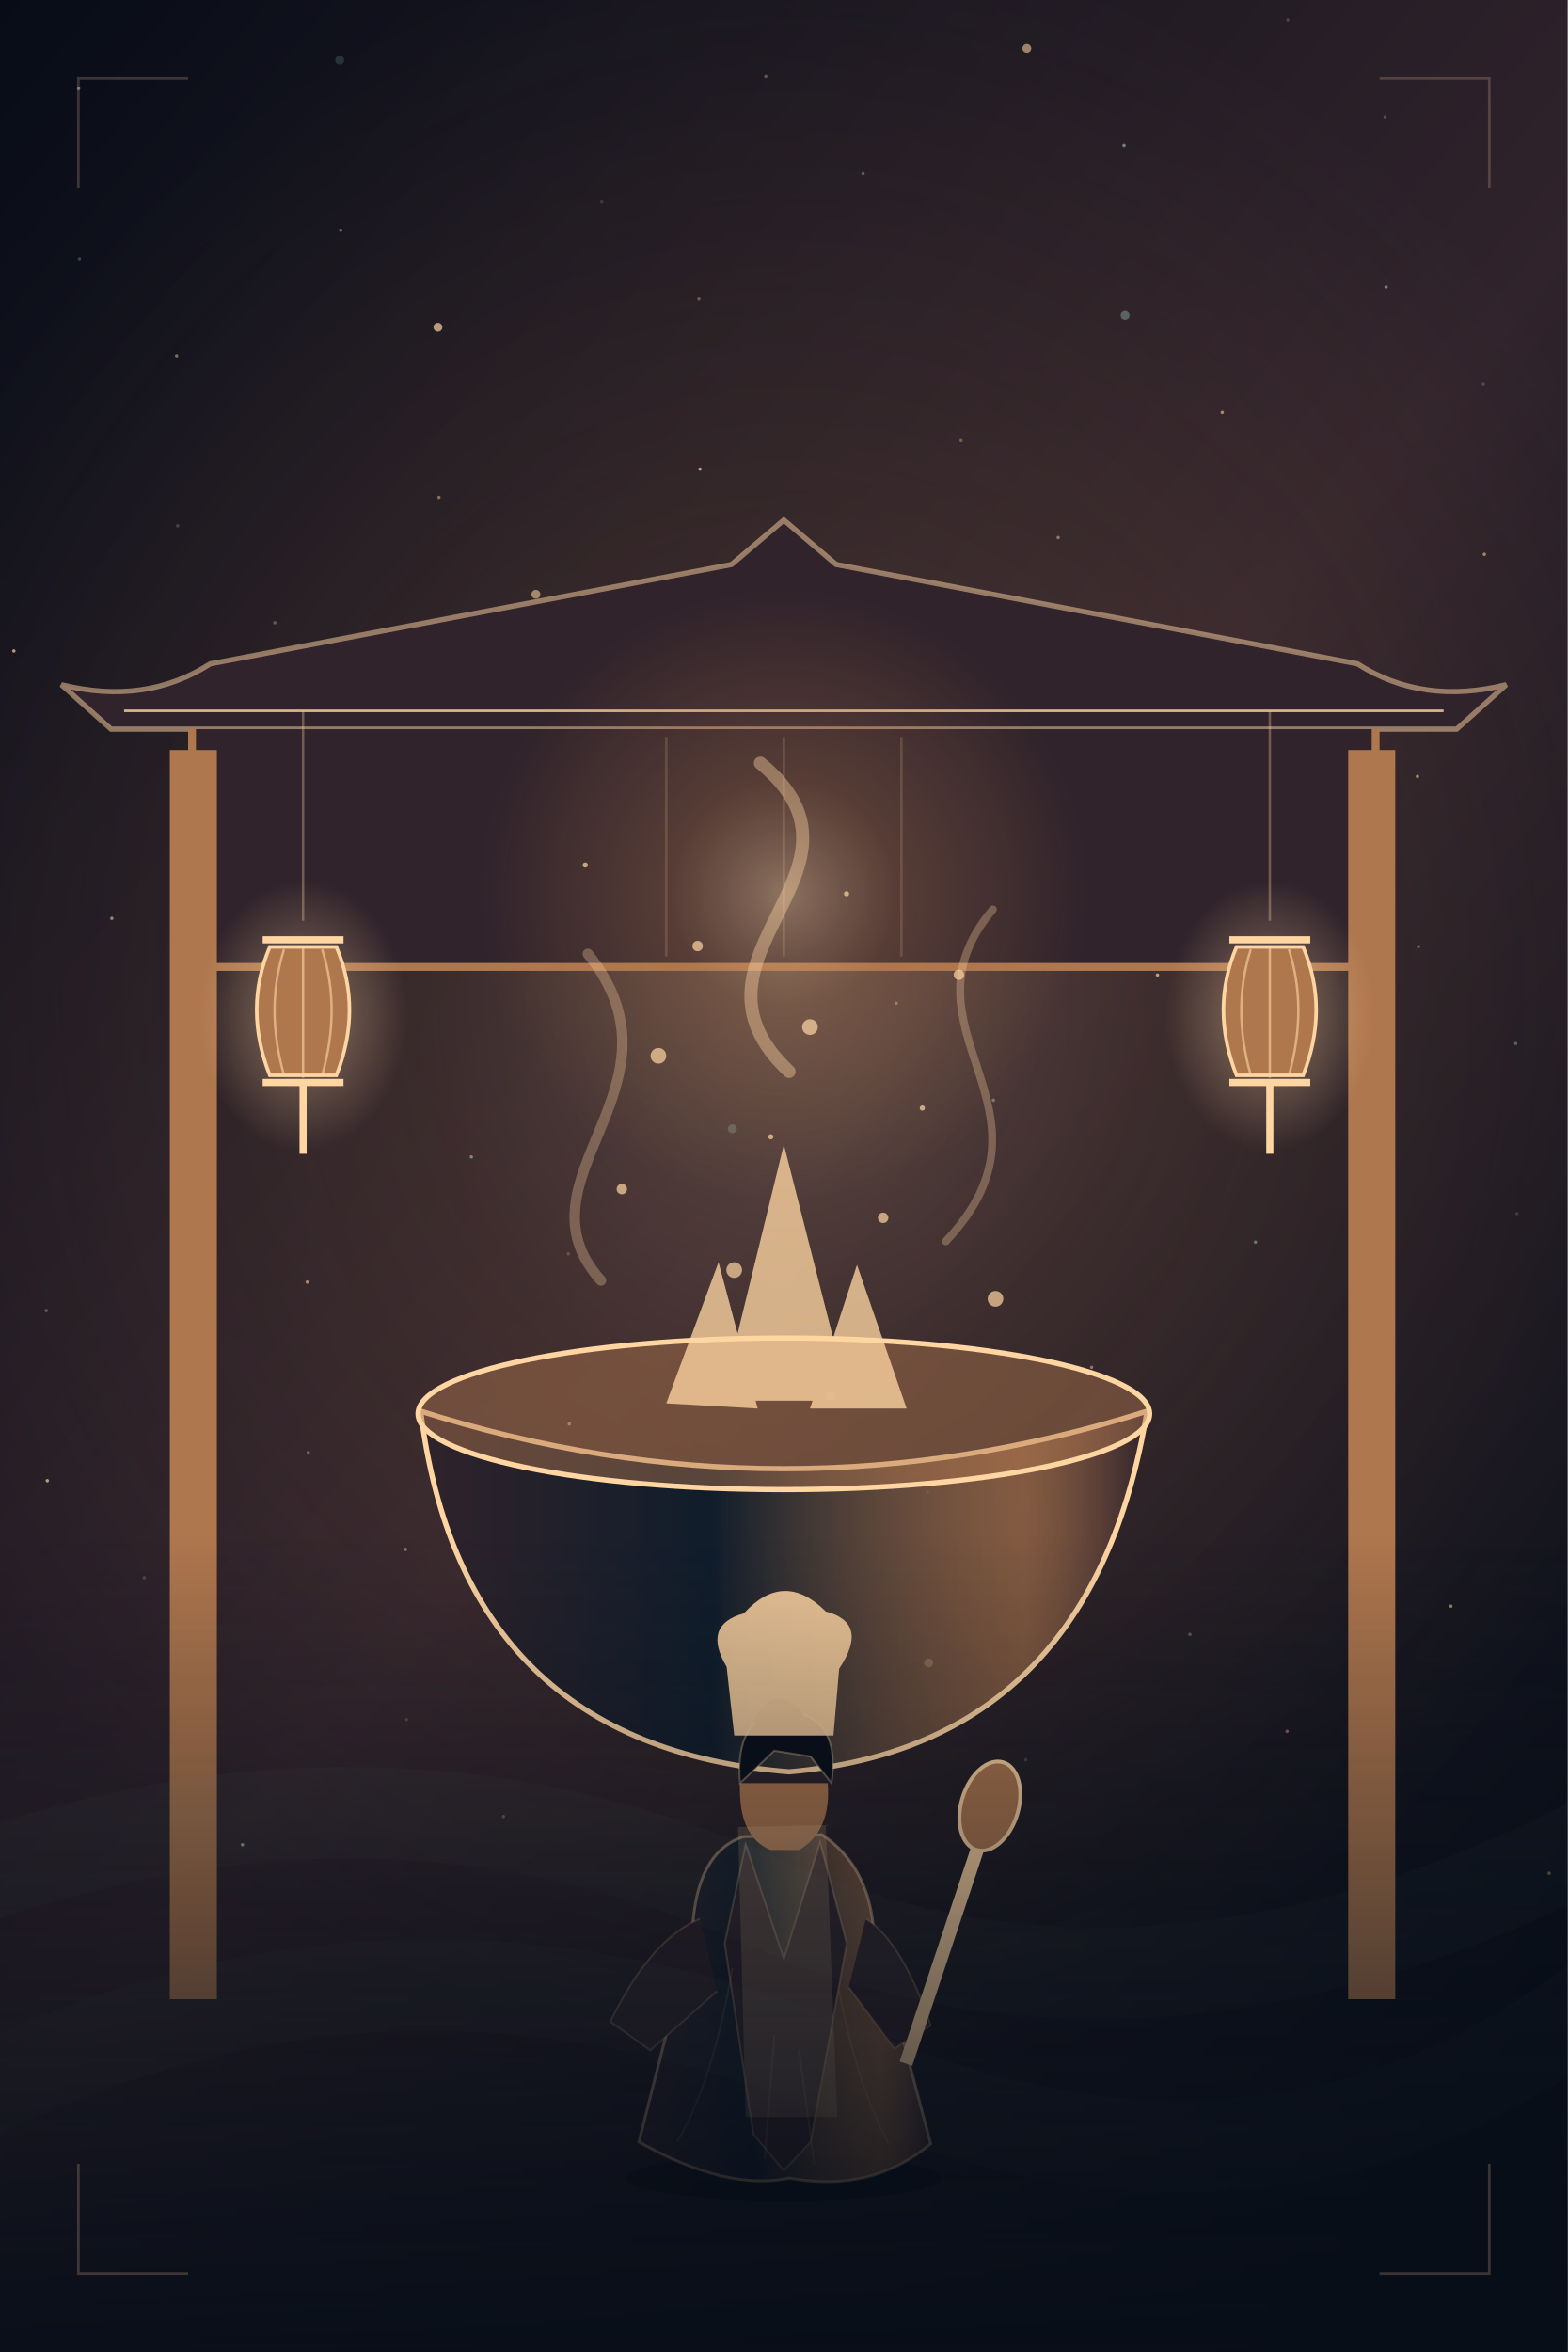
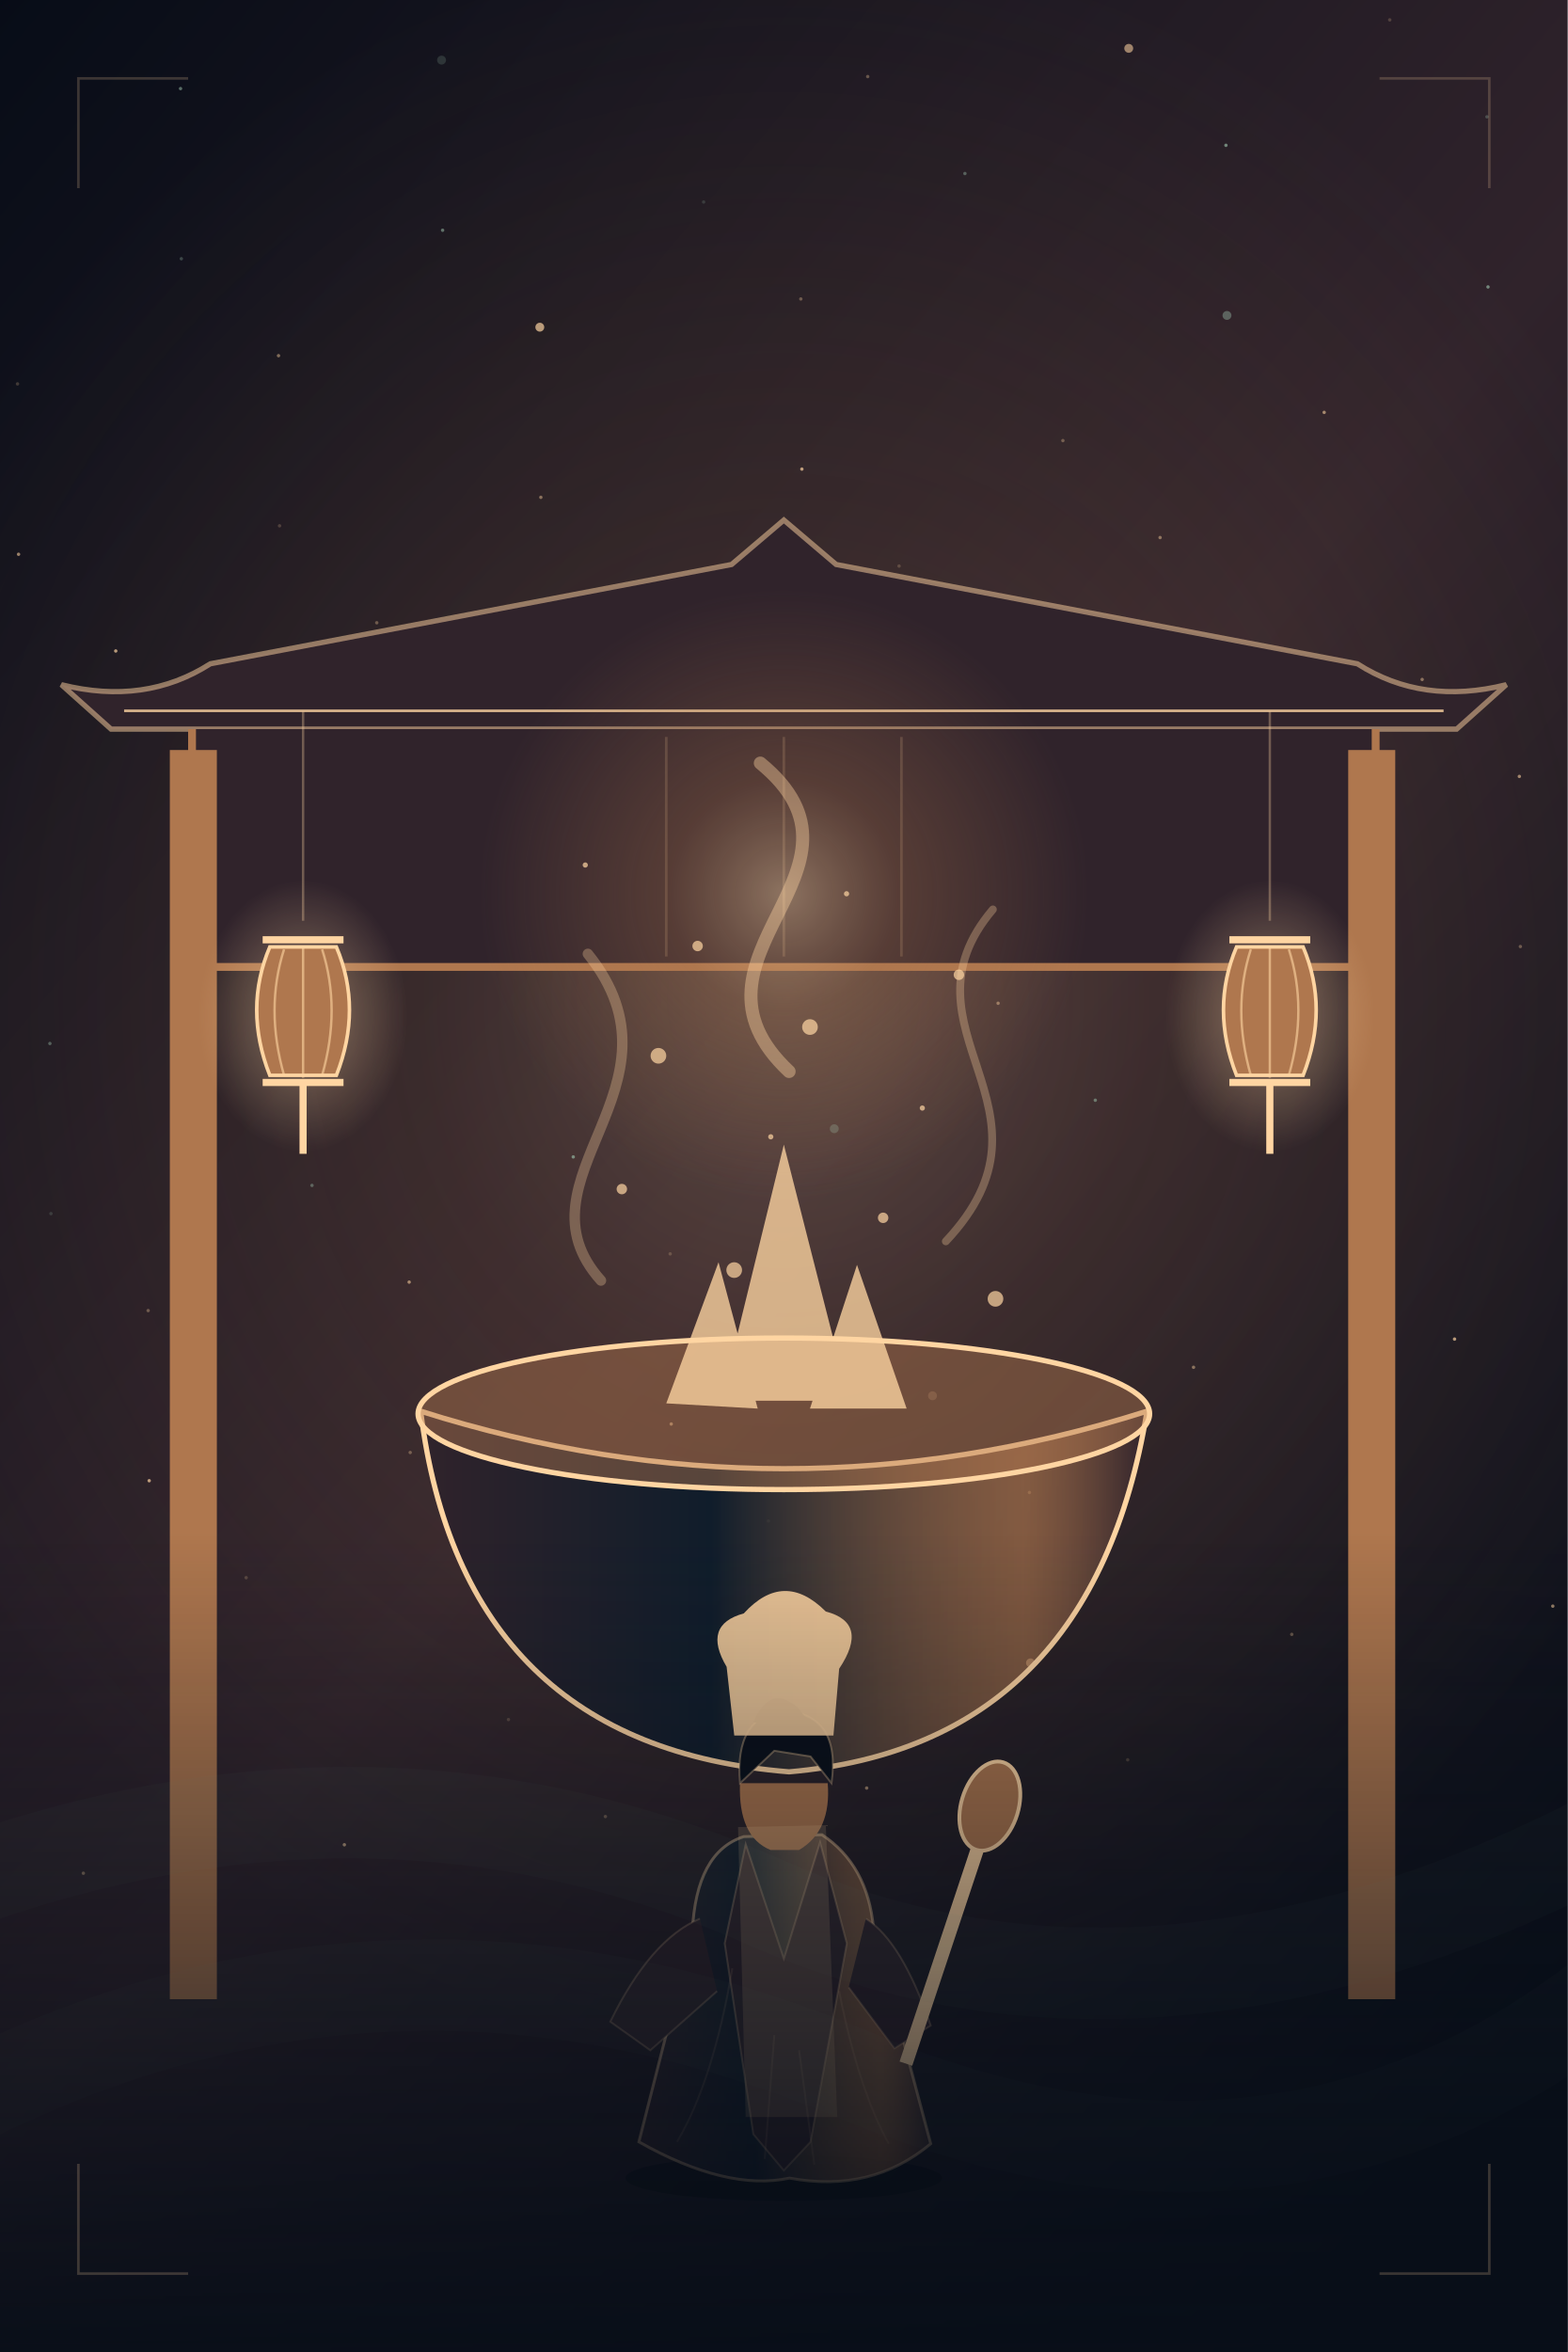
<svg xmlns="http://www.w3.org/2000/svg" viewBox="0 0 600 900" fill="none" preserveAspectRatio="xMidYMid slice" aria-hidden="true">
  <defs>
    <linearGradient id="world-royal-chef-sky" x1="0" y1="0" x2=".8" y2="1">
      <stop stop-color="#070c17" />
      <stop offset=".55" stop-color="#30232b" />
      <stop offset="1" stop-color="#080e18" />
    </linearGradient>
    <radialGradient id="world-royal-chef-aura">
      <stop stop-color="#ffd5a2" stop-opacity=".45" />
      <stop offset=".38" stop-color="#af774e" stop-opacity=".3" />
      <stop offset="1" stop-color="#af774e" stop-opacity="0" />
    </radialGradient>
    <radialGradient id="world-royal-chef-sun" cx=".5" cy=".4" r=".65">
      <stop stop-color="#ffd5a2" stop-opacity=".75" />
      <stop offset=".65" stop-color="#af774e" stop-opacity=".6" />
      <stop offset="1" stop-color="#af774e" stop-opacity=".1" />
    </radialGradient>
    <radialGradient id="world-royal-chef-lantern">
      <stop stop-color="#ffd5a2" stop-opacity=".45" />
      <stop offset="1" stop-color="#ffd5a2" stop-opacity="0" />
    </radialGradient>
    <linearGradient id="world-royal-chef-robe">
      <stop stop-color="#30232b" />
      <stop offset=".4" stop-color="#101d2b" />
      <stop offset=".83" stop-color="#af774e" stop-opacity=".65" />
      <stop offset="1" stop-color="#30232b" />
    </linearGradient>
    <linearGradient id="world-royal-chef-portal" x1="0" y1="0" x2="0" y2="1">
      <stop stop-color="#af774e" stop-opacity=".4" />
      <stop offset="1" stop-color="#ffd5a2" stop-opacity=".14" />
    </linearGradient>
    <linearGradient id="world-royal-chef-floor" x1="0" y1="0" x2="0" y2="1">
      <stop stop-color="#ffd5a2" stop-opacity=".13" />
      <stop offset="1" stop-color="#080e18" />
    </linearGradient>
    <linearGradient id="world-royal-chef-book">
      <stop stop-color="#af774e" stop-opacity=".45" />
      <stop offset=".5" stop-color="#30232b" />
      <stop offset="1" stop-color="#af774e" stop-opacity=".6" />
    </linearGradient>
    <linearGradient id="world-royal-chef-fade" x1="0" y1="0" x2="0" y2="1">
      <stop offset=".65" stop-color="#080e18" stop-opacity="0" />
      <stop offset="1" stop-color="#080e18" stop-opacity=".96" />
    </linearGradient>
  </defs>
  <path fill="url(#world-royal-chef-sky)" d="M0 0H600V900H0Z" />
  <ellipse cx="300" cy="382" rx="369" ry="403" fill="url(#world-royal-chef-aura)" opacity=".5" />
  <g class="world-stars">
-     <circle cx="130.0" cy="23.0" r="1.7" fill="#93b5a1" opacity="0.2" />
-     <circle cx="267.5" cy="114.4" r="0.65" fill="#ffd5a2" opacity="0.32" />
-     <circle cx="405.0" cy="205.7" r="0.65" fill="#ffd5a2" opacity="0.44" />
-     <circle cx="542.5" cy="297.1" r="0.65" fill="#ffd5a2" opacity="0.56" />
-     <circle cx="80.0" cy="388.4" r="0.65" fill="#93b5a1" opacity="0.68" />
-     <circle cx="217.5" cy="479.8" r="0.65" fill="#ffd5a2" opacity="0.2" />
-     <circle cx="355.0" cy="571.1" r="0.65" fill="#ffd5a2" opacity="0.32" />
-     <circle cx="492.6" cy="662.5" r="0.65" fill="#ffd5a2" opacity="0.44" />
-     <circle cx="30.1" cy="33.9" r="0.65" fill="#93b5a1" opacity="0.56" />
-     <circle cx="167.6" cy="125.2" r="1.7" fill="#ffd5a2" opacity="0.68" />
-     <circle cx="305.1" cy="216.6" r="0.65" fill="#ffd5a2" opacity="0.2" />
-     <circle cx="442.6" cy="307.9" r="0.65" fill="#ffd5a2" opacity="0.32" />
-     <circle cx="580.1" cy="399.3" r="0.65" fill="#93b5a1" opacity="0.44" />
-     <circle cx="117.6" cy="490.6" r="0.65" fill="#ffd5a2" opacity="0.56" />
-     <circle cx="255.1" cy="582.0" r="0.65" fill="#ffd5a2" opacity="0.68" />
-     <circle cx="392.6" cy="673.4" r="0.65" fill="#ffd5a2" opacity="0.2" />
-     <circle cx="530.1" cy="44.7" r="0.65" fill="#93b5a1" opacity="0.32" />
-     <circle cx="67.6" cy="136.1" r="0.65" fill="#ffd5a2" opacity="0.44" />
-     <circle cx="205.1" cy="227.4" r="1.7" fill="#ffd5a2" opacity="0.56" />
-     <circle cx="342.7" cy="318.8" r="0.65" fill="#ffd5a2" opacity="0.68" />
-     <circle cx="480.2" cy="410.1" r="0.65" fill="#93b5a1" opacity="0.2" />
-     <circle cx="17.7" cy="501.5" r="0.65" fill="#ffd5a2" opacity="0.32" />
-     <circle cx="155.2" cy="592.9" r="0.65" fill="#ffd5a2" opacity="0.44" />
-     <circle cx="292.7" cy="684.2" r="0.65" fill="#ffd5a2" opacity="0.56" />
-     <circle cx="430.2" cy="55.6" r="0.65" fill="#93b5a1" opacity="0.68" />
-     <circle cx="567.7" cy="146.9" r="0.65" fill="#ffd5a2" opacity="0.2" />
-     <circle cx="105.2" cy="238.3" r="0.65" fill="#ffd5a2" opacity="0.32" />
-     <circle cx="242.7" cy="329.6" r="1.7" fill="#ffd5a2" opacity="0.44" />
-     <circle cx="380.2" cy="421.0" r="0.65" fill="#93b5a1" opacity="0.56" />
-     <circle cx="517.7" cy="512.4" r="0.65" fill="#ffd5a2" opacity="0.68" />
-     <circle cx="55.2" cy="603.7" r="0.65" fill="#ffd5a2" opacity="0.2" />
-     <circle cx="192.7" cy="695.1" r="0.65" fill="#ffd5a2" opacity="0.32" />
-     <circle cx="330.3" cy="66.4" r="0.65" fill="#93b5a1" opacity="0.44" />
-     <circle cx="467.8" cy="157.8" r="0.65" fill="#ffd5a2" opacity="0.56" />
-     <circle cx="5.3" cy="249.1" r="0.65" fill="#ffd5a2" opacity="0.68" />
-     <circle cx="142.8" cy="340.5" r="0.65" fill="#ffd5a2" opacity="0.2" />
-     <circle cx="280.3" cy="431.9" r="1.7" fill="#93b5a1" opacity="0.32" />
-     <circle cx="417.8" cy="523.2" r="0.65" fill="#ffd5a2" opacity="0.44" />
-     <circle cx="555.3" cy="614.6" r="0.65" fill="#ffd5a2" opacity="0.56" />
-     <circle cx="92.8" cy="705.9" r="0.65" fill="#ffd5a2" opacity="0.68" />
-     <circle cx="230.3" cy="77.3" r="0.65" fill="#93b5a1" opacity="0.2" />
-     <circle cx="367.8" cy="168.6" r="0.65" fill="#ffd5a2" opacity="0.32" />
-     <circle cx="505.3" cy="260.0" r="0.65" fill="#ffd5a2" opacity="0.44" />
-     <circle cx="42.8" cy="351.4" r="0.65" fill="#ffd5a2" opacity="0.56" />
-     <circle cx="180.4" cy="442.7" r="0.65" fill="#93b5a1" opacity="0.68" />
-     <circle cx="317.9" cy="534.1" r="1.7" fill="#ffd5a2" opacity="0.2" />
-     <circle cx="455.4" cy="625.4" r="0.65" fill="#ffd5a2" opacity="0.32" />
-     <circle cx="592.9" cy="716.8" r="0.65" fill="#ffd5a2" opacity="0.44" />
-     <circle cx="130.4" cy="88.1" r="0.65" fill="#93b5a1" opacity="0.56" />
-     <circle cx="267.9" cy="179.5" r="0.65" fill="#ffd5a2" opacity="0.68" />
-     <circle cx="405.4" cy="270.9" r="0.65" fill="#ffd5a2" opacity="0.2" />
-     <circle cx="542.9" cy="362.2" r="0.65" fill="#ffd5a2" opacity="0.32" />
-     <circle cx="80.4" cy="453.6" r="0.65" fill="#93b5a1" opacity="0.44" />
-     <circle cx="217.9" cy="544.9" r="0.65" fill="#ffd5a2" opacity="0.56" />
-     <circle cx="355.4" cy="636.3" r="1.7" fill="#ffd5a2" opacity="0.68" />
-     <circle cx="492.9" cy="7.6" r="0.65" fill="#ffd5a2" opacity="0.2" />
-     <circle cx="30.4" cy="99.0" r="0.65" fill="#93b5a1" opacity="0.32" />
-     <circle cx="168.0" cy="190.3" r="0.65" fill="#ffd5a2" opacity="0.44" />
-     <circle cx="305.5" cy="281.7" r="0.65" fill="#ffd5a2" opacity="0.56" />
-     <circle cx="443.0" cy="373.1" r="0.65" fill="#ffd5a2" opacity="0.68" />
-     <circle cx="580.5" cy="464.4" r="0.65" fill="#93b5a1" opacity="0.2" />
-     <circle cx="118.0" cy="555.8" r="0.65" fill="#ffd5a2" opacity="0.32" />
-     <circle cx="255.5" cy="647.1" r="0.65" fill="#ffd5a2" opacity="0.44" />
-     <circle cx="393.0" cy="18.5" r="1.7" fill="#ffd5a2" opacity="0.56" />
-     <circle cx="530.5" cy="109.8" r="0.65" fill="#93b5a1" opacity="0.68" />
-     <circle cx="68.0" cy="201.2" r="0.65" fill="#ffd5a2" opacity="0.2" />
-     <circle cx="205.5" cy="292.6" r="0.65" fill="#ffd5a2" opacity="0.32" />
-     <circle cx="343.0" cy="383.9" r="0.65" fill="#ffd5a2" opacity="0.44" />
-     <circle cx="480.5" cy="475.3" r="0.65" fill="#93b5a1" opacity="0.56" />
-     <circle cx="18.1" cy="566.6" r="0.65" fill="#ffd5a2" opacity="0.68" />
-     <circle cx="155.6" cy="658.0" r="0.65" fill="#ffd5a2" opacity="0.2" />
-     <circle cx="293.1" cy="29.3" r="0.65" fill="#ffd5a2" opacity="0.32" />
-     <circle cx="430.6" cy="120.7" r="1.7" fill="#93b5a1" opacity="0.44" />
-     <circle cx="568.1" cy="212.1" r="0.65" fill="#ffd5a2" opacity="0.56" />
-     <circle cx="105.6" cy="303.4" r="0.65" fill="#ffd5a2" opacity="0.68" />
+     <circle cx="169.0" cy="23.0" r="1.7" fill="#93b5a1" opacity="0.2" />
+     <circle cx="306.5" cy="114.4" r="0.65" fill="#ffd5a2" opacity="0.32" />
+     <circle cx="444.0" cy="205.7" r="0.65" fill="#ffd5a2" opacity="0.44" />
+     <circle cx="581.5" cy="297.1" r="0.65" fill="#ffd5a2" opacity="0.56" />
+     <circle cx="119.0" cy="388.4" r="0.65" fill="#93b5a1" opacity="0.68" />
+     <circle cx="256.5" cy="479.8" r="0.65" fill="#ffd5a2" opacity="0.2" />
+     <circle cx="394.0" cy="571.1" r="0.65" fill="#ffd5a2" opacity="0.32" />
+     <circle cx="531.6" cy="662.5" r="0.65" fill="#ffd5a2" opacity="0.44" />
+     <circle cx="69.1" cy="33.9" r="0.65" fill="#93b5a1" opacity="0.56" />
+     <circle cx="206.6" cy="125.2" r="1.7" fill="#ffd5a2" opacity="0.68" />
+     <circle cx="344.1" cy="216.6" r="0.65" fill="#ffd5a2" opacity="0.2" />
+     <circle cx="481.6" cy="307.9" r="0.65" fill="#ffd5a2" opacity="0.32" />
+     <circle cx="19.1" cy="399.3" r="0.65" fill="#93b5a1" opacity="0.44" />
+     <circle cx="156.6" cy="490.6" r="0.65" fill="#ffd5a2" opacity="0.56" />
+     <circle cx="294.1" cy="582.0" r="0.65" fill="#ffd5a2" opacity="0.68" />
+     <circle cx="431.6" cy="673.4" r="0.65" fill="#ffd5a2" opacity="0.2" />
+     <circle cx="569.1" cy="44.7" r="0.65" fill="#93b5a1" opacity="0.32" />
+     <circle cx="106.6" cy="136.1" r="0.65" fill="#ffd5a2" opacity="0.44" />
+     <circle cx="244.1" cy="227.4" r="1.7" fill="#ffd5a2" opacity="0.56" />
+     <circle cx="381.7" cy="318.8" r="0.65" fill="#ffd5a2" opacity="0.68" />
+     <circle cx="519.2" cy="410.1" r="0.65" fill="#93b5a1" opacity="0.2" />
+     <circle cx="56.7" cy="501.5" r="0.65" fill="#ffd5a2" opacity="0.32" />
+     <circle cx="194.2" cy="592.9" r="0.65" fill="#ffd5a2" opacity="0.44" />
+     <circle cx="331.7" cy="684.2" r="0.65" fill="#ffd5a2" opacity="0.56" />
+     <circle cx="469.2" cy="55.6" r="0.65" fill="#93b5a1" opacity="0.68" />
+     <circle cx="6.7" cy="146.9" r="0.65" fill="#ffd5a2" opacity="0.2" />
+     <circle cx="144.2" cy="238.3" r="0.65" fill="#ffd5a2" opacity="0.32" />
+     <circle cx="281.7" cy="329.6" r="1.7" fill="#ffd5a2" opacity="0.44" />
+     <circle cx="419.2" cy="421.0" r="0.65" fill="#93b5a1" opacity="0.56" />
+     <circle cx="556.7" cy="512.4" r="0.65" fill="#ffd5a2" opacity="0.68" />
+     <circle cx="94.2" cy="603.7" r="0.65" fill="#ffd5a2" opacity="0.2" />
+     <circle cx="231.7" cy="695.1" r="0.65" fill="#ffd5a2" opacity="0.32" />
+     <circle cx="369.3" cy="66.4" r="0.65" fill="#93b5a1" opacity="0.44" />
+     <circle cx="506.8" cy="157.8" r="0.65" fill="#ffd5a2" opacity="0.56" />
+     <circle cx="44.3" cy="249.1" r="0.65" fill="#ffd5a2" opacity="0.68" />
+     <circle cx="181.8" cy="340.5" r="0.65" fill="#ffd5a2" opacity="0.2" />
+     <circle cx="319.3" cy="431.9" r="1.7" fill="#93b5a1" opacity="0.32" />
+     <circle cx="456.8" cy="523.2" r="0.65" fill="#ffd5a2" opacity="0.44" />
+     <circle cx="594.3" cy="614.6" r="0.65" fill="#ffd5a2" opacity="0.56" />
+     <circle cx="131.8" cy="705.9" r="0.65" fill="#ffd5a2" opacity="0.68" />
+     <circle cx="269.3" cy="77.3" r="0.65" fill="#93b5a1" opacity="0.2" />
+     <circle cx="406.8" cy="168.6" r="0.65" fill="#ffd5a2" opacity="0.32" />
+     <circle cx="544.3" cy="260.0" r="0.65" fill="#ffd5a2" opacity="0.44" />
+     <circle cx="81.8" cy="351.4" r="0.65" fill="#ffd5a2" opacity="0.56" />
+     <circle cx="219.4" cy="442.7" r="0.65" fill="#93b5a1" opacity="0.68" />
+     <circle cx="356.9" cy="534.1" r="1.7" fill="#ffd5a2" opacity="0.2" />
+     <circle cx="494.4" cy="625.4" r="0.65" fill="#ffd5a2" opacity="0.32" />
+     <circle cx="31.9" cy="716.8" r="0.65" fill="#ffd5a2" opacity="0.44" />
+     <circle cx="169.4" cy="88.1" r="0.65" fill="#93b5a1" opacity="0.56" />
+     <circle cx="306.9" cy="179.5" r="0.65" fill="#ffd5a2" opacity="0.68" />
+     <circle cx="444.4" cy="270.9" r="0.65" fill="#ffd5a2" opacity="0.2" />
+     <circle cx="581.9" cy="362.2" r="0.65" fill="#ffd5a2" opacity="0.32" />
+     <circle cx="119.4" cy="453.6" r="0.65" fill="#93b5a1" opacity="0.44" />
+     <circle cx="256.9" cy="544.9" r="0.65" fill="#ffd5a2" opacity="0.56" />
+     <circle cx="394.4" cy="636.3" r="1.7" fill="#ffd5a2" opacity="0.68" />
+     <circle cx="531.9" cy="7.6" r="0.65" fill="#ffd5a2" opacity="0.2" />
+     <circle cx="69.4" cy="99.0" r="0.65" fill="#93b5a1" opacity="0.32" />
+     <circle cx="207.0" cy="190.3" r="0.65" fill="#ffd5a2" opacity="0.44" />
+     <circle cx="344.5" cy="281.7" r="0.65" fill="#ffd5a2" opacity="0.56" />
+     <circle cx="482.0" cy="373.1" r="0.65" fill="#ffd5a2" opacity="0.68" />
+     <circle cx="19.5" cy="464.4" r="0.65" fill="#93b5a1" opacity="0.2" />
+     <circle cx="157.0" cy="555.8" r="0.65" fill="#ffd5a2" opacity="0.32" />
+     <circle cx="294.5" cy="647.1" r="0.65" fill="#ffd5a2" opacity="0.44" />
+     <circle cx="432.0" cy="18.5" r="1.7" fill="#ffd5a2" opacity="0.56" />
+     <circle cx="569.5" cy="109.8" r="0.65" fill="#93b5a1" opacity="0.68" />
+     <circle cx="107.0" cy="201.2" r="0.65" fill="#ffd5a2" opacity="0.2" />
+     <circle cx="244.5" cy="292.6" r="0.65" fill="#ffd5a2" opacity="0.32" />
+     <circle cx="382.0" cy="383.9" r="0.65" fill="#ffd5a2" opacity="0.44" />
+     <circle cx="519.5" cy="475.3" r="0.65" fill="#93b5a1" opacity="0.56" />
+     <circle cx="57.1" cy="566.6" r="0.65" fill="#ffd5a2" opacity="0.68" />
+     <circle cx="194.6" cy="658.0" r="0.65" fill="#ffd5a2" opacity="0.2" />
+     <circle cx="332.1" cy="29.3" r="0.65" fill="#ffd5a2" opacity="0.32" />
+     <circle cx="469.6" cy="120.7" r="1.7" fill="#93b5a1" opacity="0.44" />
+     <circle cx="7.1" cy="212.1" r="0.65" fill="#ffd5a2" opacity="0.56" />
+     <circle cx="144.6" cy="303.4" r="0.65" fill="#ffd5a2" opacity="0.68" />
  </g>
  <g transform="translate(300 262) scale(1)">
    <path d="M-276.5 0 Q-244.5 8 -219.5 -8 L-20 -46 L0 -63 L20 -46 L219.5 -8 Q244.5 8 276.5 0 L257.5 17 L-257.5 17Z" fill="#30232b" stroke="#ffd5a2" stroke-opacity=".5" stroke-width="2" />
    <path d="M-252.5 10H252.5" stroke="#ffd5a2" stroke-opacity=".8" />
    <path d="M-226.5 17V108H226.5V17" fill="#30232b" stroke="#af774e" stroke-width="3" />
    <path d="M-45 20V104M0 20V104M45 20V104" stroke="#ffd5a2" stroke-opacity=".18" />
  </g>
  <path d="M74 287V765M525 287V765" stroke="#af774e" stroke-width="18" />
  <g transform="translate(116 386) scale(0.91)">
    <path d="M0 -125V-37" stroke="#ffd5a2" stroke-opacity=".32" />
    <ellipse cy="3" rx="44" ry="57" fill="url(#world-royal-chef-lantern)" />
    <path d="M-14 -26Q-25 0 -14 28H14Q25 0 14 -26Z" fill="#af774e" stroke="#ffd5a2" stroke-width="1.5" />
    <path d="M-8 -25Q-16 0 -8 28M8 -25Q16 0 8 28M0 -26V29" fill="none" stroke="#ffd5a2" stroke-opacity=".6" />
    <path d="M-17 -29H17M-17 31H17M0 31V61" stroke="#ffd5a2" stroke-width="3" />
  </g>
  <g transform="translate(486 386) scale(0.91)">
    <path d="M0 -125V-37" stroke="#ffd5a2" stroke-opacity=".32" />
    <ellipse cy="3" rx="44" ry="57" fill="url(#world-royal-chef-lantern)" />
    <path d="M-14 -26Q-25 0 -14 28H14Q25 0 14 -26Z" fill="#af774e" stroke="#ffd5a2" stroke-width="1.5" />
    <path d="M-8 -25Q-16 0 -8 28M8 -25Q16 0 8 28M0 -26V29" fill="none" stroke="#ffd5a2" stroke-opacity=".6" />
    <path d="M-17 -29H17M-17 31H17M0 31V61" stroke="#ffd5a2" stroke-width="3" />
  </g>
  <circle cx="300" cy="342" r="117" fill="url(#world-royal-chef-aura)" />
  <path d="M161 540Q300 584 439 540Q418 668 302 678Q177 668 161 540Z" fill="url(#world-royal-chef-robe)" stroke="#ffd5a2" stroke-width="2" />
  <ellipse cx="300" cy="541" rx="140" ry="29" fill="#af774e" fill-opacity=".45" stroke="#ffd5a2" stroke-width="2" />
  <path d="M276 536L300 438L325 536M255 537L275 483L290 539M310 539L328 484L347 539" fill="#ffd5a2" opacity=".77" />
  <g fill="none" stroke="#ffd5a2" stroke-linecap="round">
    <path d="M230 490C195 451 266 416 225 365" stroke-width="4" opacity=".3" />
    <path d="M302 410C255 366 341 333 291 292" stroke-width="5" opacity=".4" />
    <path d="M362 475C410 424 341 394 380 348" stroke-width="3" opacity=".3" />
  </g>
  <g fill="#ffd5a2" opacity=".7">
    <circle cx="224" cy="331" r="1" />
    <circle cx="267" cy="362" r="2" />
    <circle cx="310" cy="393" r="3" />
    <circle cx="353" cy="424" r="1" />
    <circle cx="238" cy="455" r="2" />
    <circle cx="281" cy="486" r="3" />
    <circle cx="324" cy="342" r="1" />
    <circle cx="367" cy="373" r="2" />
    <circle cx="252" cy="404" r="3" />
    <circle cx="295" cy="435" r="1" />
    <circle cx="338" cy="466" r="2" />
    <circle cx="381" cy="497" r="3" />
  </g>
  <g transform="translate(300 759) scale(0.73)" class="world-character">
    <ellipse cy="102" rx="83" ry="12" fill="#020910" opacity=".65" />
    <path d="M-21 -77Q-46 -69 -48 -27L-76 83Q-30 109 3 102Q46 110 77 84L47 -29Q44 -62 20 -78Z" fill="url(#world-royal-chef-robe)" stroke="#ffd5a2" stroke-opacity=".48" stroke-width="1.5" />
    <path d="M-20 -73L0 -13L19 -74L33 -21L14 83L0 98L-16 79L-31 -21Z" fill="#30232b" stroke="#ffd5a2" stroke-opacity=".28" />
    <path d="M-44 -34Q-70 -23 -91 20L-70 35L-35 4M43 -34Q62 -22 77 22L58 34L34 2" fill="#30232b" stroke="#ffd5a2" stroke-opacity=".25" />
    <path d="M-23 -105Q-24 -77 -7 -70H8Q25 -80 23 -105Z" fill="#af774e" />
    <path d="M-23 -105Q-26 -140 0 -143Q30 -141 25 -105L14 -119L-5 -122Z" fill="#090f19" stroke="#ffd5a2" stroke-opacity=".38" />
    <path d="M-16 -137Q-7 -158 8 -144L18 -130" fill="#090f19" />
    <path d="M-26 -130L-30 -166Q-43 -188 -21 -194Q0 -217 22 -195Q45 -189 29 -165L26 -130Z" fill="#ffd5a2" opacity=".9" />
    <path d="M-24 -82L-20 70H28L22 -83" fill="#ffd5a2" opacity=".2" />
    <path d="M64 42L103 -75" stroke="#ffd5a2" stroke-width="7" />
    <ellipse cx="108" cy="-93" rx="15" ry="24" transform="rotate(17 108 -93)" fill="#af774e" stroke="#ffd5a2" stroke-width="2" />
    <path d="M-56 83Q-37 51 -27 -8M55 84Q39 55 29 4M-5 27L-10 92M8 35L16 95" fill="none" stroke="#ffd5a2" stroke-opacity=".13" />
  </g>
  <path d="M-70 744Q121 652 293 728T675 667M-25 810Q145 718 327 794T646 735" fill="none" stroke="#93b5a1" stroke-width="35" stroke-opacity=".04" />
  <path fill="url(#world-royal-chef-fade)" d="M0 0H600V900H0Z" />
  <g stroke="#ffd5a2" stroke-opacity=".2">
    <path d="M30 72V30H72M528 30H570V72M30 828V870H72M528 870H570V828" stroke-width="1" />
  </g>
</svg>
